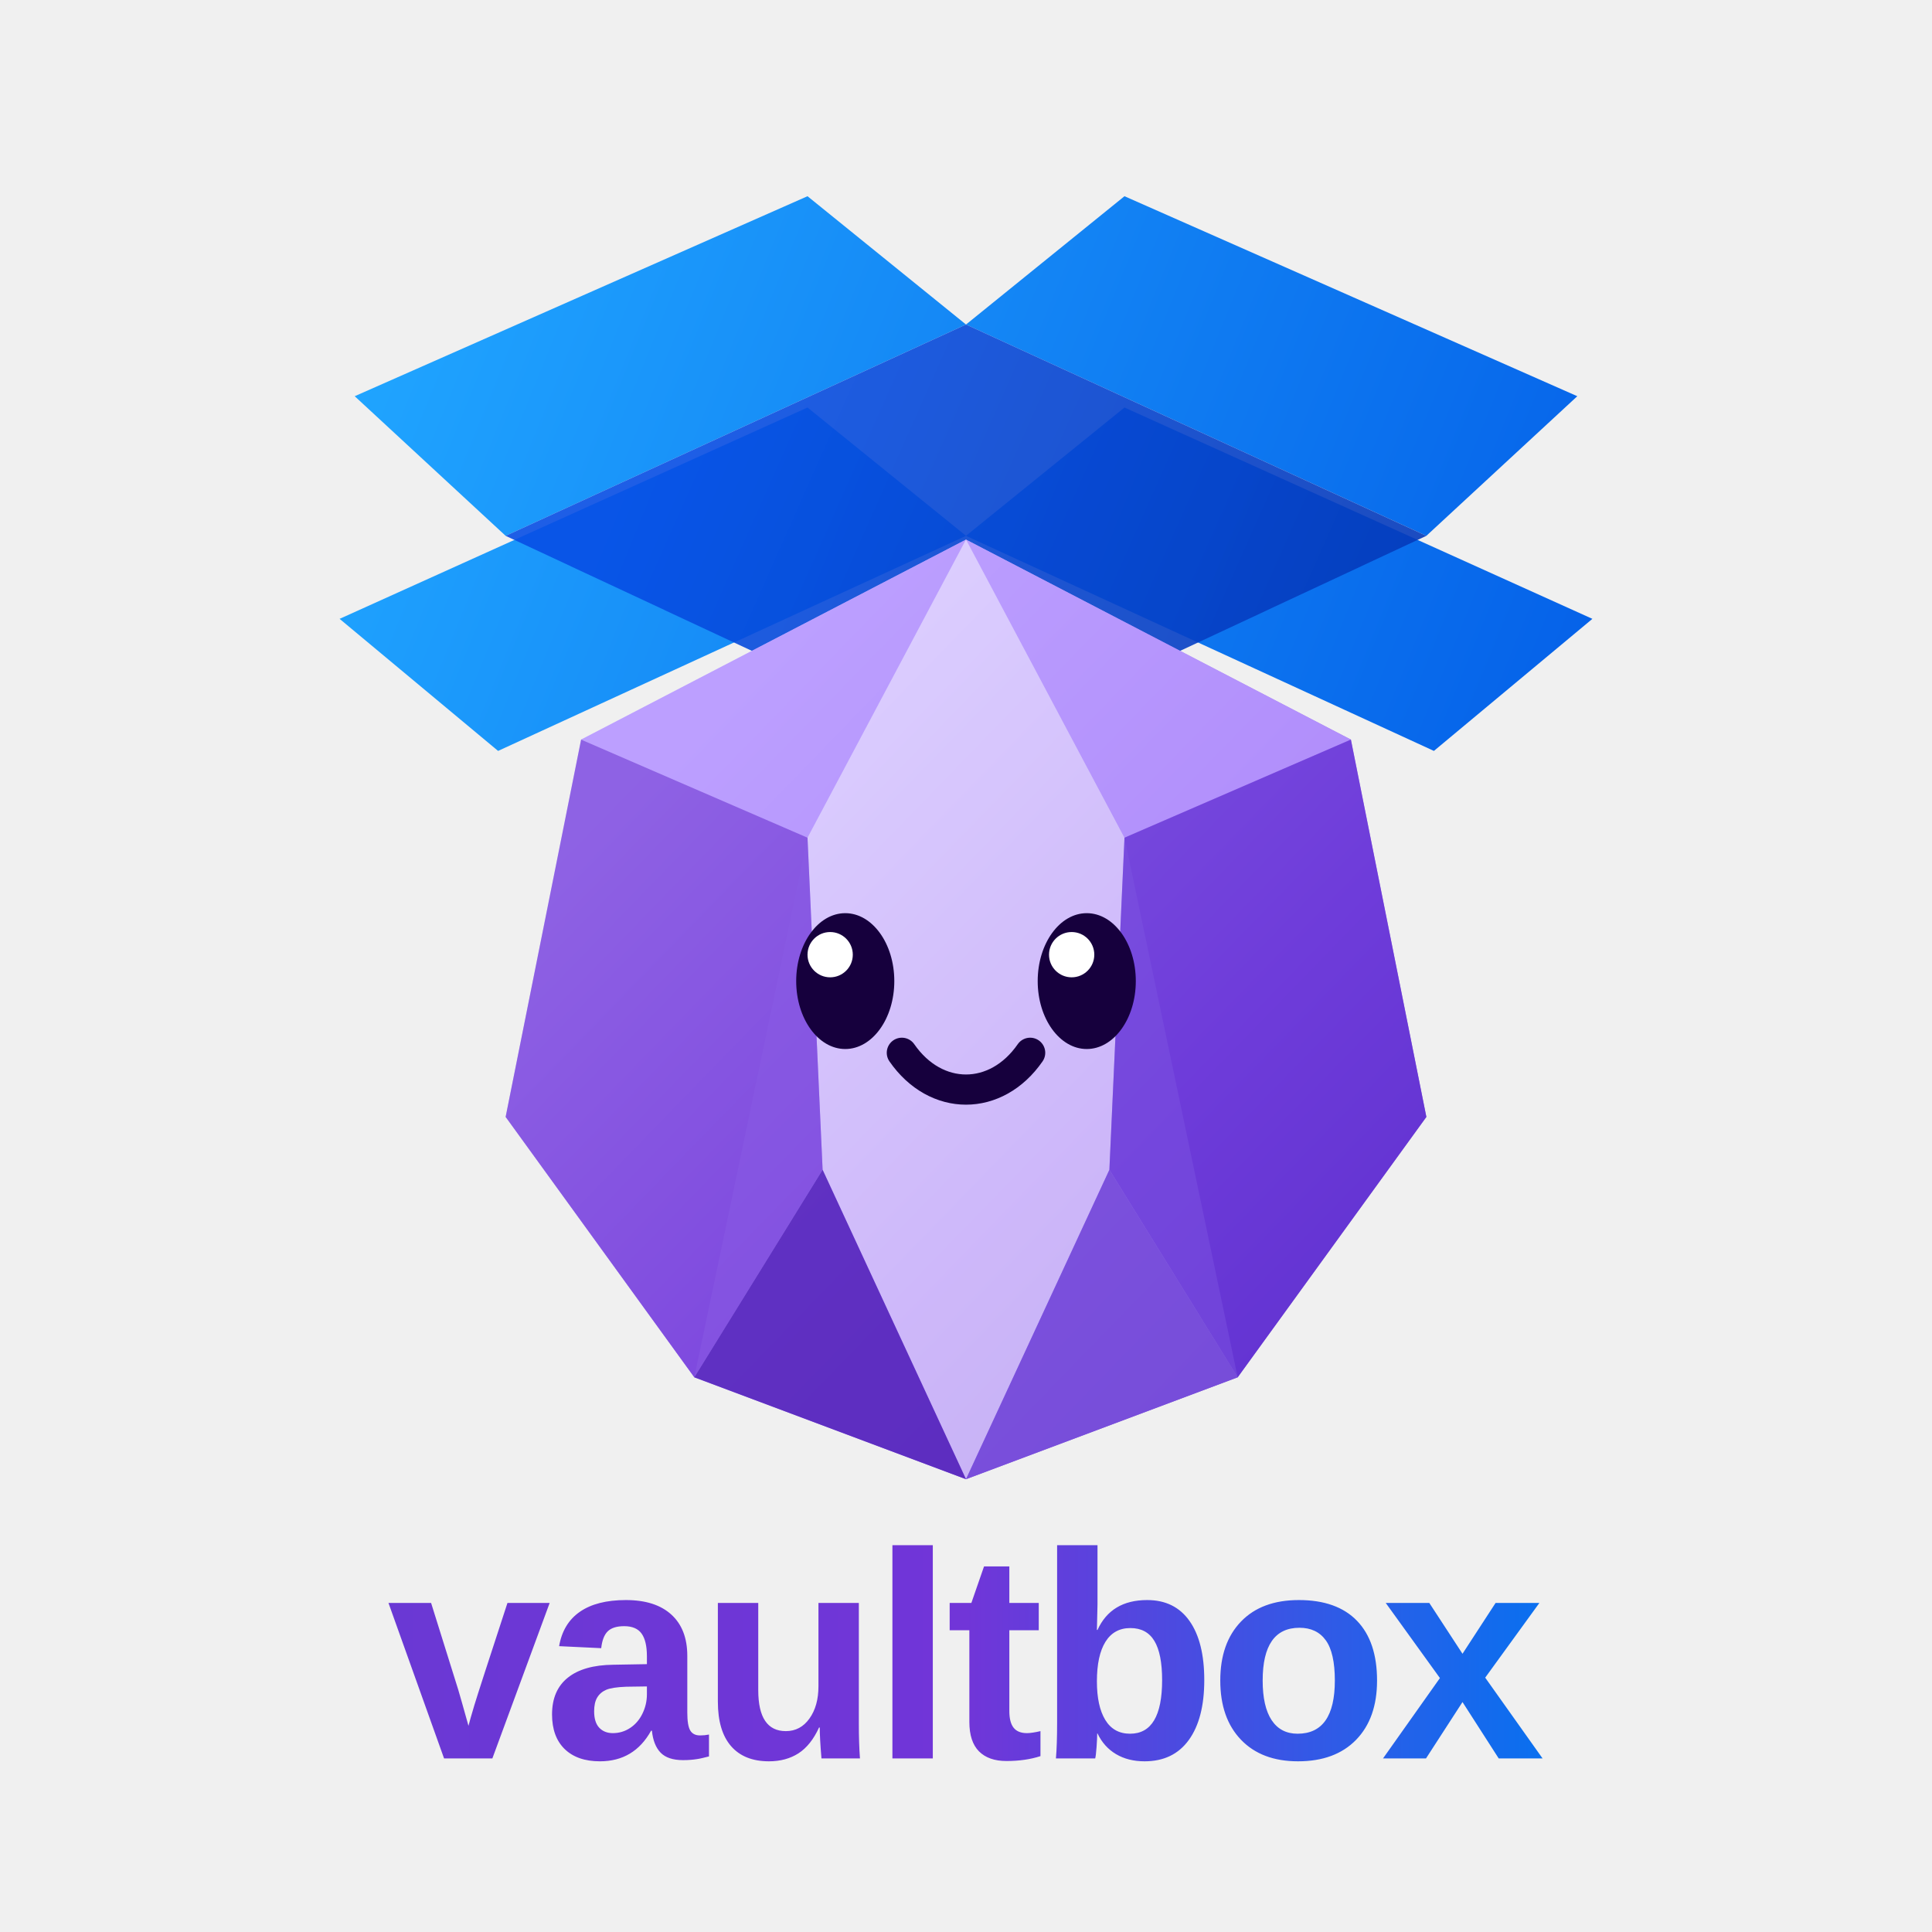
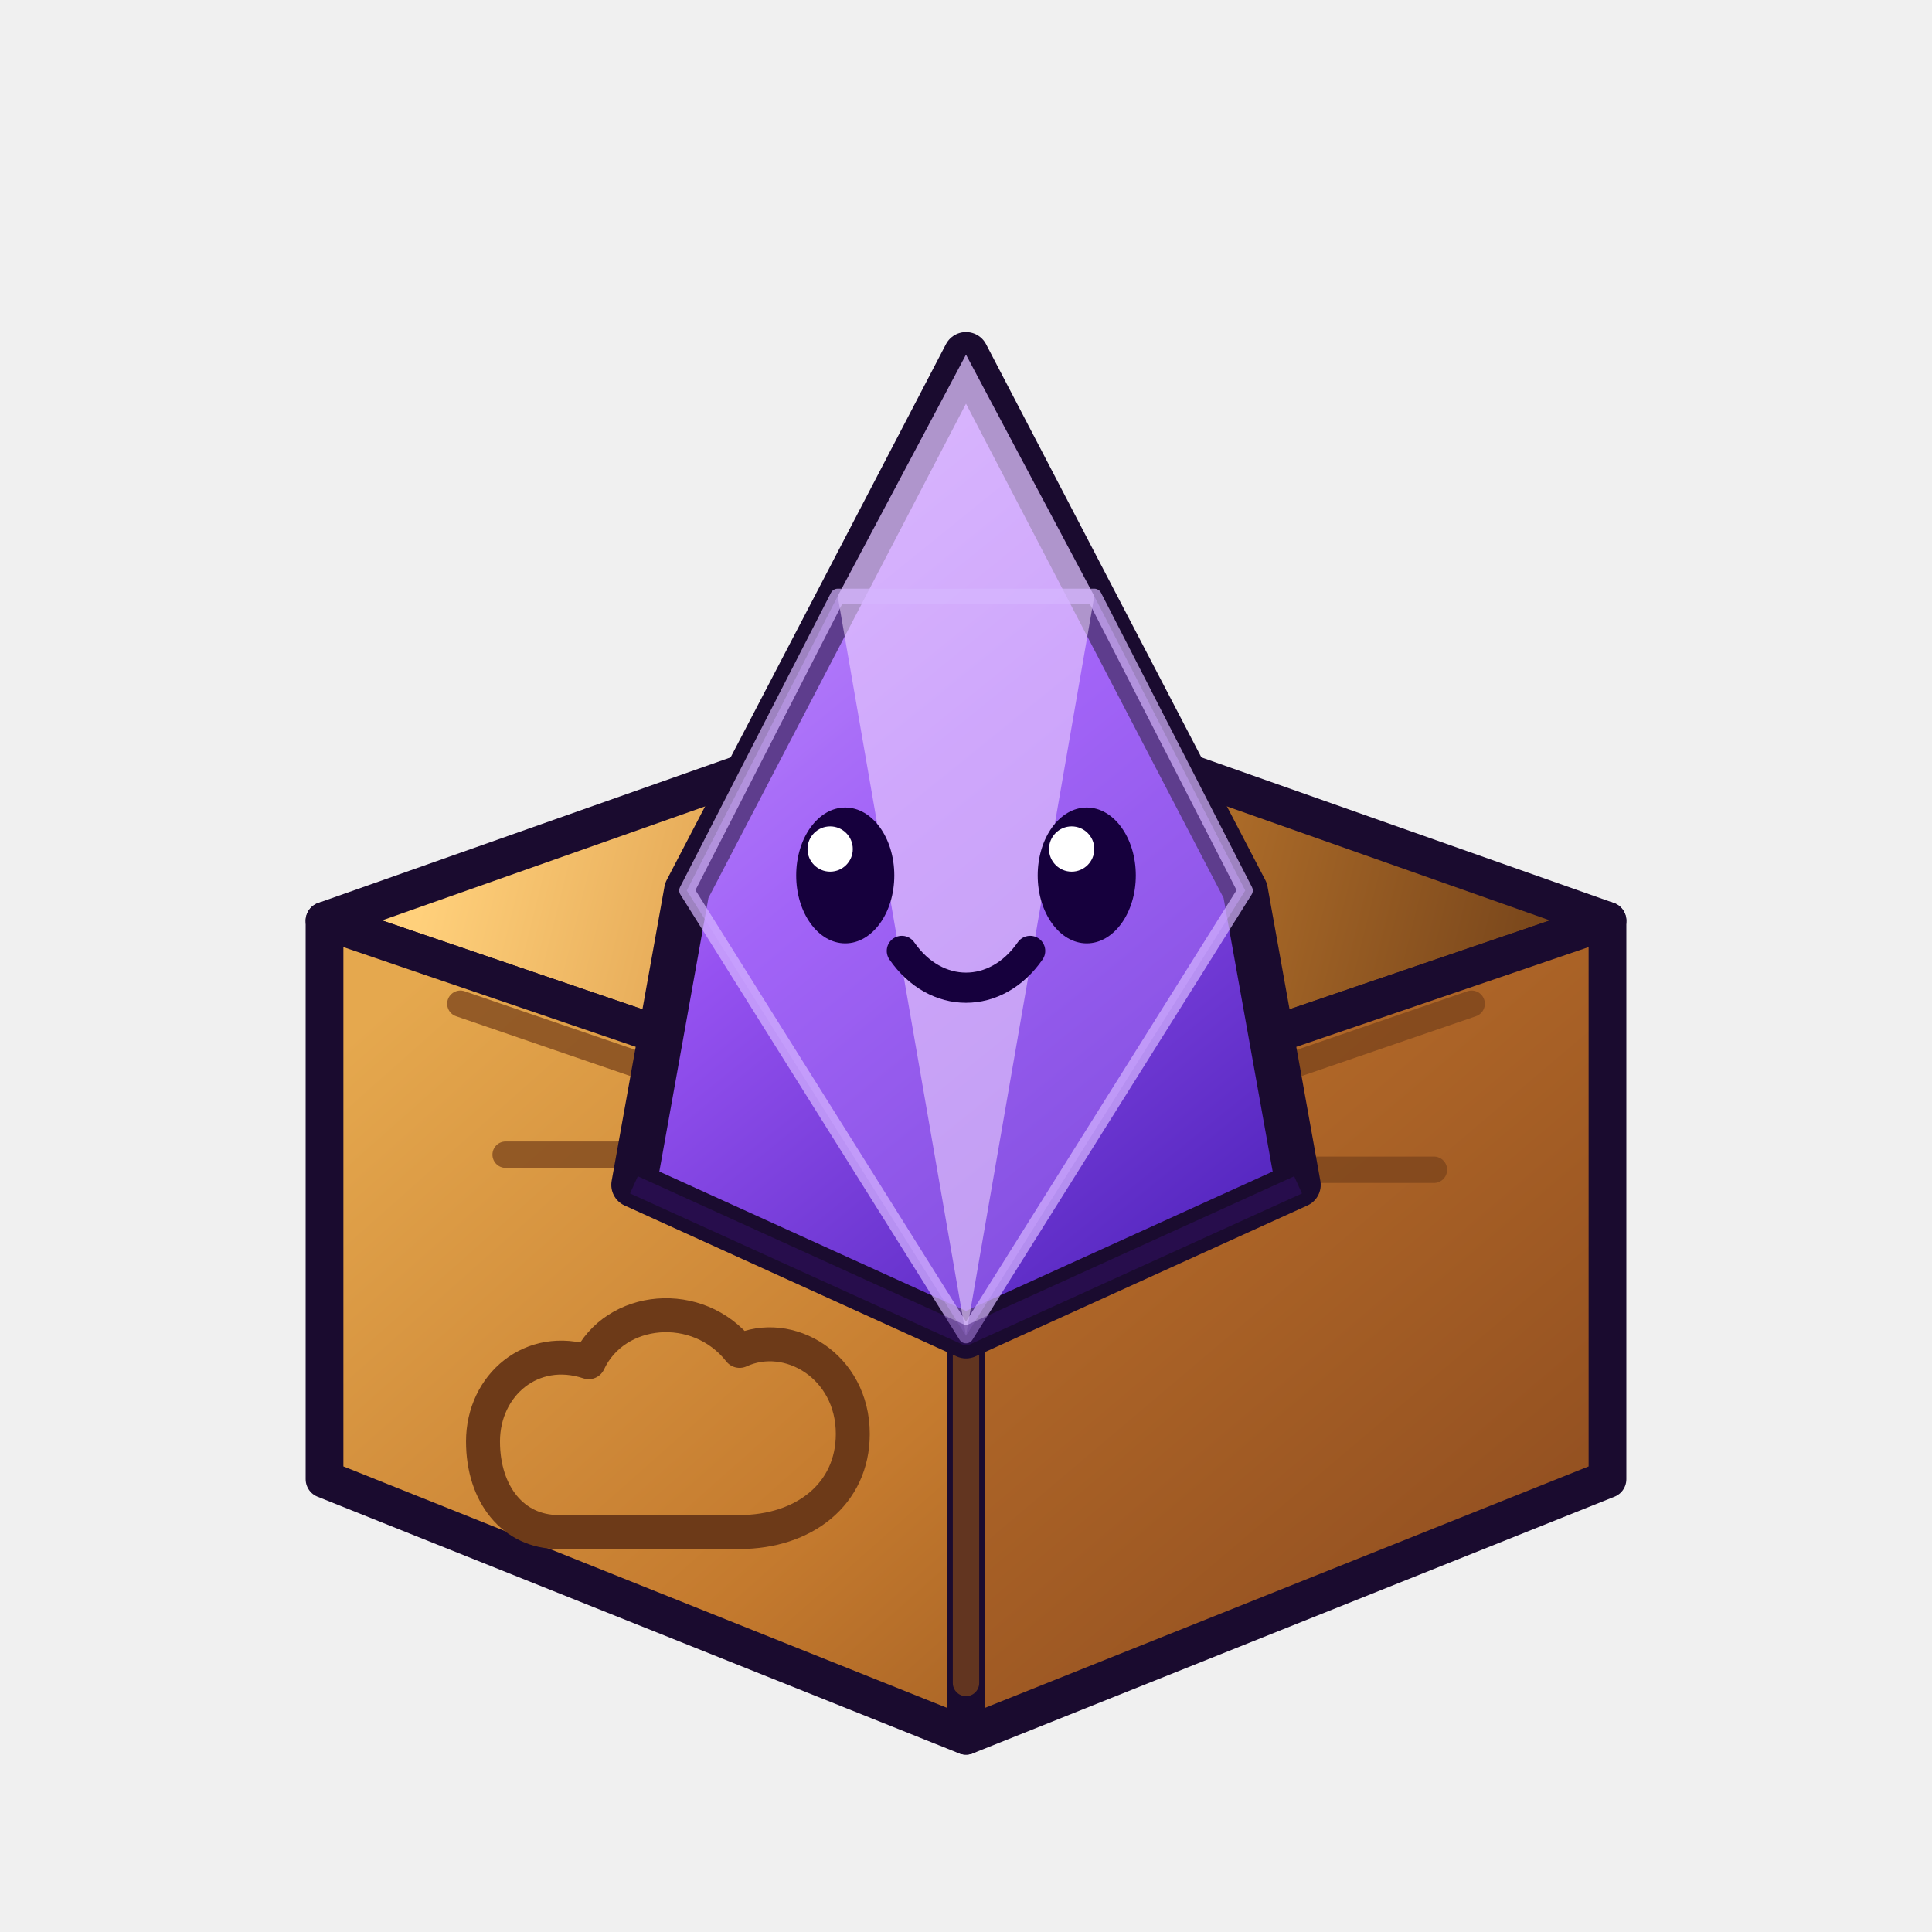
<svg xmlns="http://www.w3.org/2000/svg" viewBox="0 0 512 512" role="img" aria-labelledby="title desc">
  <defs>
-     <linearGradient id="blue" x1="96" y1="90" x2="416" y2="220" gradientUnits="userSpaceOnUse">
-       <stop stop-color="#20A5FF" />
-       <stop offset="1" stop-color="#045FE8" />
+     <linearGradient id="card-front" x1="112" y1="258" x2="302" y2="472" gradientUnits="userSpaceOnUse">
+       <stop stop-color="#E5A84E" />
+       <stop offset=".62" stop-color="#C47A2E" />
+       <stop offset="1" stop-color="#9D5A22" />
    </linearGradient>
-     <linearGradient id="blue-dark" x1="166" y1="156" x2="346" y2="236" gradientUnits="userSpaceOnUse">
-       <stop stop-color="#074EE4" />
-       <stop offset="1" stop-color="#0439B8" />
+     <linearGradient id="card-side" x1="298" y1="260" x2="442" y2="430" gradientUnits="userSpaceOnUse">
+       <stop stop-color="#B96E2A" />
+       <stop offset="1" stop-color="#8B4A1F" />
    </linearGradient>
-     <linearGradient id="gem" x1="154" y1="222" x2="358" y2="420" gradientUnits="userSpaceOnUse">
-       <stop stop-color="#CDBBFF" />
-       <stop offset=".55" stop-color="#8B54E8" />
-       <stop offset="1" stop-color="#4A22B9" />
+     <linearGradient id="card-inside" x1="118" y1="214" x2="414" y2="288" gradientUnits="userSpaceOnUse">
+       <stop stop-color="#FFD07B" />
+       <stop offset=".5" stop-color="#C98030" />
+       <stop offset="1" stop-color="#704019" />
    </linearGradient>
-     <linearGradient id="word" x1="98" y1="455" x2="414" y2="455" gradientUnits="userSpaceOnUse">
-       <stop stop-color="#6A38D4" />
-       <stop offset=".5" stop-color="#7135D8" />
-       <stop offset="1" stop-color="#0672F0" />
+     <linearGradient id="gem" x1="154" y1="76" x2="358" y2="328" gradientUnits="userSpaceOnUse">
+       <stop stop-color="#E7C9FF" />
+       <stop offset=".5" stop-color="#9652F1" />
+       <stop offset="1" stop-color="#4B20B8" />
    </linearGradient>
  </defs>
+   <g stroke="#1A0B2F" stroke-linejoin="round" stroke-width="10">
+     <path d="M86 244 256 184l170 60-170 58L86 244Z" fill="url(#card-inside)" />
+     <path d="M86 244 256 302v158L86 392V244Z" fill="url(#card-front)" />
+     <path d="M426 244 256 302v158l170-68V244Z" fill="url(#card-side)" />
+   </g>
+   <g fill="none" stroke="#7A431B" stroke-linecap="round" stroke-linejoin="round" stroke-width="7" opacity=".75">
+     <path d="M122 266 256 312 390 266" />
+     <path d="M256 314v132" />
+     <path d="M134 306h72" />
+     <path d="M330 310h50" />
+   </g>
+   <path d="M182 236 256 94l74 142 14 78-88 40-88-40 14-78Z" fill="url(#gem)" stroke="#1A0B2F" stroke-linejoin="round" stroke-width="12" />
+   <g stroke-linejoin="round">
+     <path d="M182 236 222 158l34-64 34 64 40 78-74 118-74-118Z" fill="#B27AFF" opacity=".45" />
+     <path d="M222 158 256 94l34 64-34 196-34-196Z" fill="#F2DDFF" opacity=".55" />
+     <path d="M182 236 222 158h68l40 78-74 118-74-118Z" fill="none" stroke="#D6B7FF" stroke-width="4" opacity=".7" />
+     <path d="M168 314 256 354l88-40" fill="none" stroke="#38106E" stroke-width="5" opacity=".45" />
+   </g>
  <g>
-     <path d="M94 105 214 52l42 34-122 56-40-37Z" fill="url(#blue)" />
-     <path d="M418 105 298 52l-42 34 122 56 40-37Z" fill="url(#blue)" />
-     <path d="M90 164 214 108l42 34-124 57-42-35Z" fill="url(#blue)" />
-     <path d="M422 164 298 108l-42 34 124 57 42-35Z" fill="url(#blue)" />
-     <path d="M134 142 256 86l122 56-122 57-122-57Z" fill="url(#blue-dark)" opacity=".9" />
-     <path d="M154 196 256 143l102 53 20 100-50 69-72 27-72-27-50-69 20-100Z" fill="url(#gem)" />
-     <path d="M154 196 214 222l42-79 42 79 60-26-102-53-102 53Z" fill="#B898FF" opacity=".8" />
-     <path d="M184 365 214 222l42-79 42 79 30 143-72 27-72-27Z" fill="#BCA7FF" opacity=".45" />
-     <path d="M214 222 256 143l42 79-4 88-38 82-38-82-4-88Z" fill="#F0E9FF" opacity=".55" />
-     <path d="M134 296 184 365l34-55-4-88-60-26-20 100Z" fill="#733CD9" opacity=".7" />
-     <path d="M378 296 328 365l-34-55 4-88 60-26 20 100Z" fill="#6332D4" opacity=".7" />
-     <path d="M184 365 256 392l-38-82-34 55Z" fill="#5221B8" opacity=".85" />
-     <path d="M328 365 256 392l38-82 34 55Z" fill="#6F43D6" opacity=".75" />
-     <ellipse cx="224" cy="260" rx="13" ry="18" fill="#16003D" />
-     <ellipse cx="288" cy="260" rx="13" ry="18" fill="#16003D" />
-     <circle cx="220" cy="253" r="6" fill="#fff" />
-     <circle cx="284" cy="253" r="6" fill="#fff" />
-     <path d="M239 279c9 13 25 13 34 0" fill="none" stroke="#16003D" stroke-linecap="round" stroke-width="8" />
+     <ellipse cx="224" cy="232" rx="13" ry="18" fill="#16003D" />
+     <ellipse cx="288" cy="232" rx="13" ry="18" fill="#16003D" />
+     <circle cx="220" cy="225" r="6" fill="#fff" />
+     <circle cx="284" cy="225" r="6" fill="#fff" />
+     <path d="M239 252c9 13 25 13 34 0" fill="none" stroke="#16003D" stroke-linecap="round" stroke-width="8" />
  </g>
-   <text x="256" y="466" fill="url(#word)" font-family="Nunito, Avenir Next, Arial Rounded MT Bold, Arial, sans-serif" font-size="78" font-weight="900" letter-spacing="-2" text-anchor="middle">vaultbox</text>
+   <g fill="none" stroke="#6D3A18" stroke-linecap="round" stroke-linejoin="round" stroke-width="9">
+     <path d="M128 382c0-15 13-26 28-21 7-15 29-17 40-3 13-6 30 4 30 22 0 16-13 26-30 26h-48c-12 0-20-10-20-24Z" />
+   </g>
</svg>
